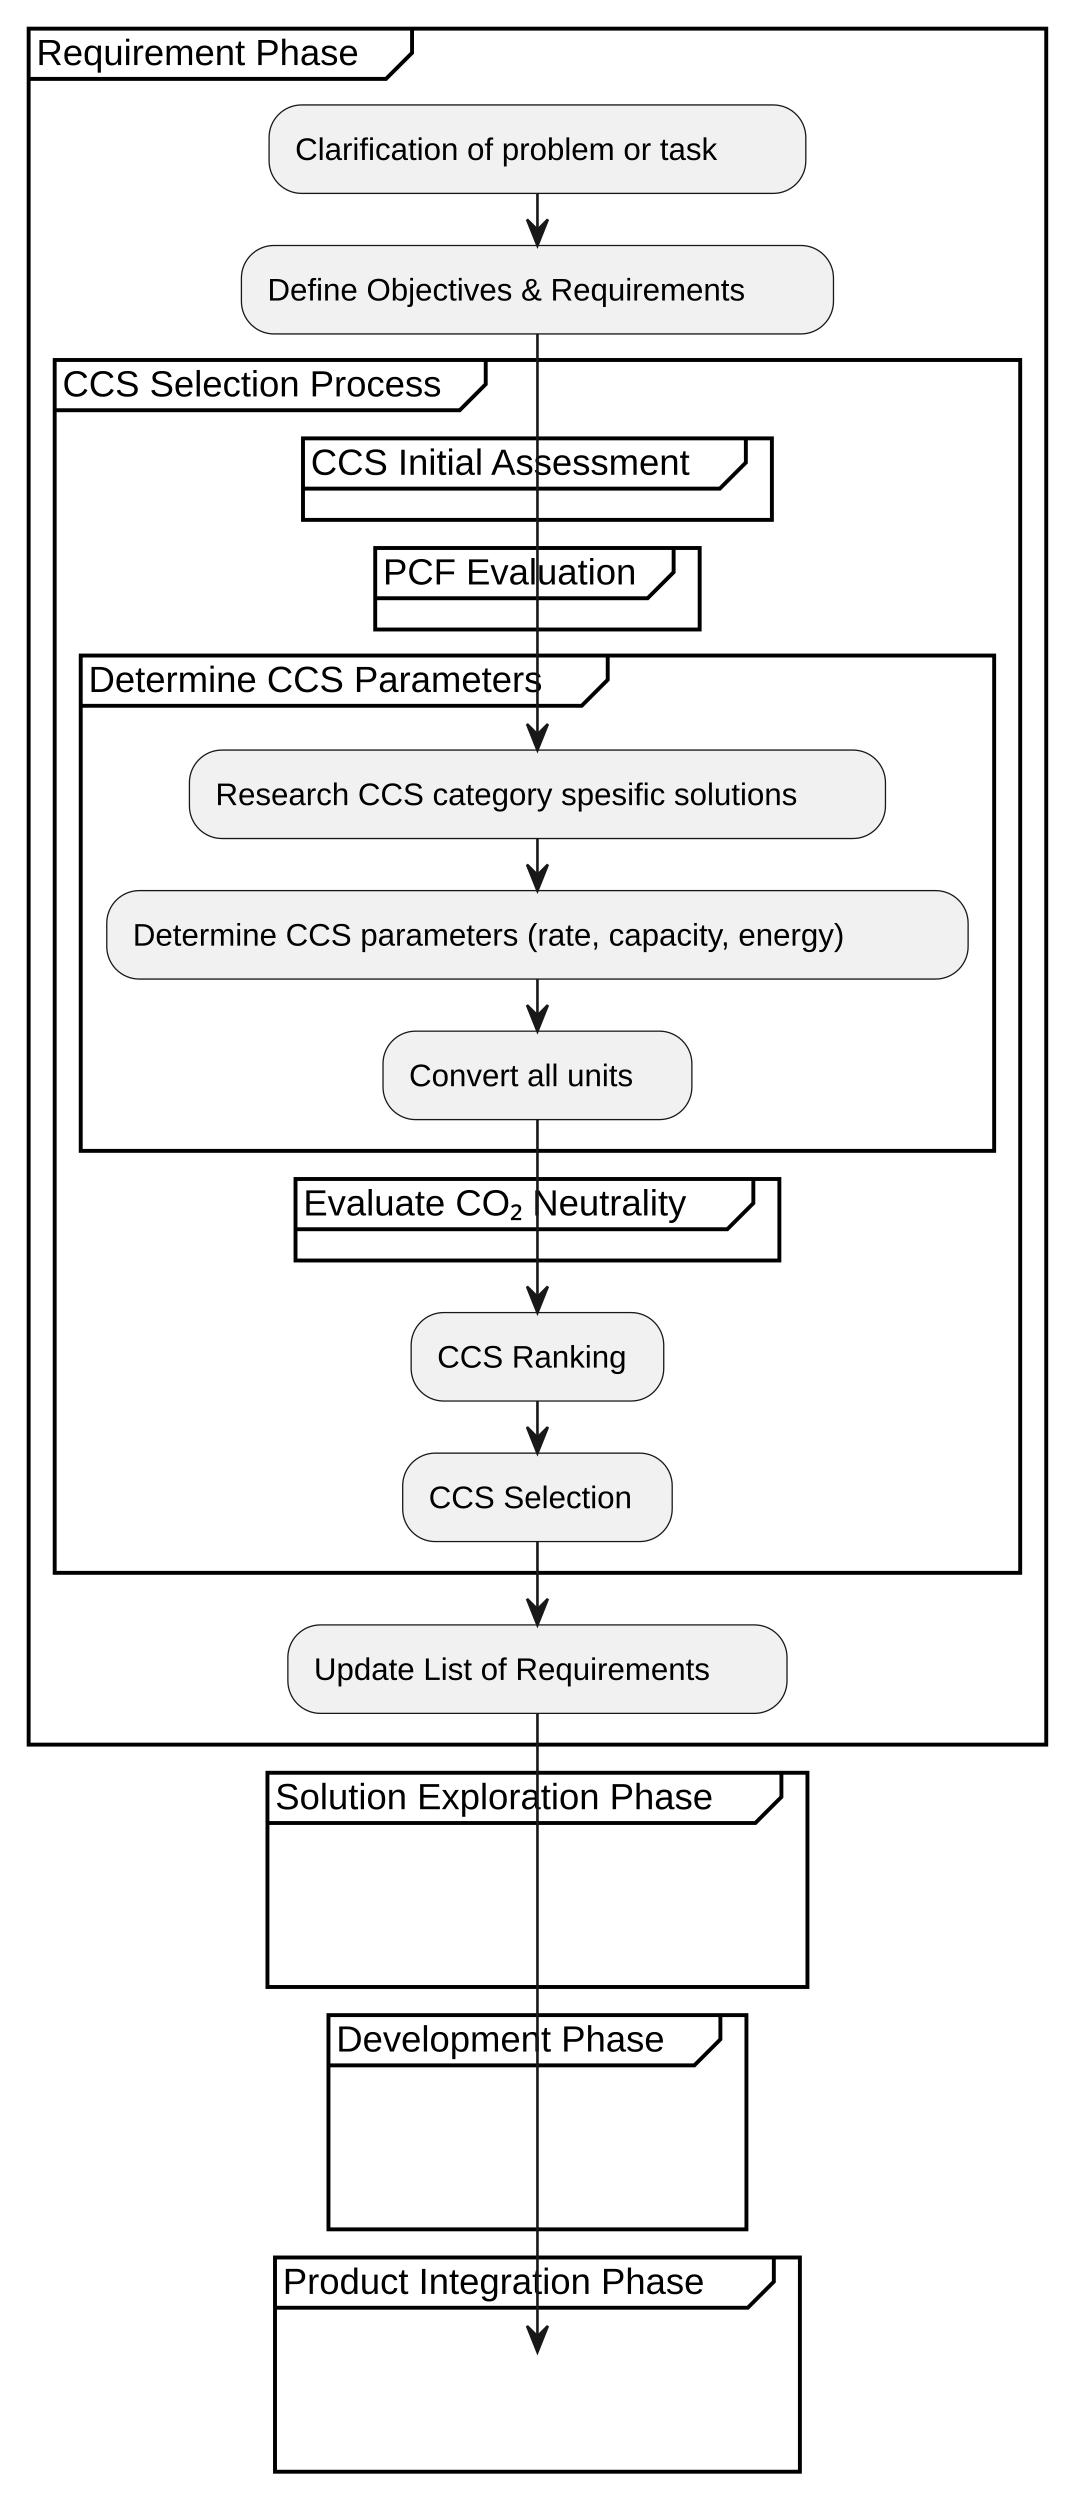
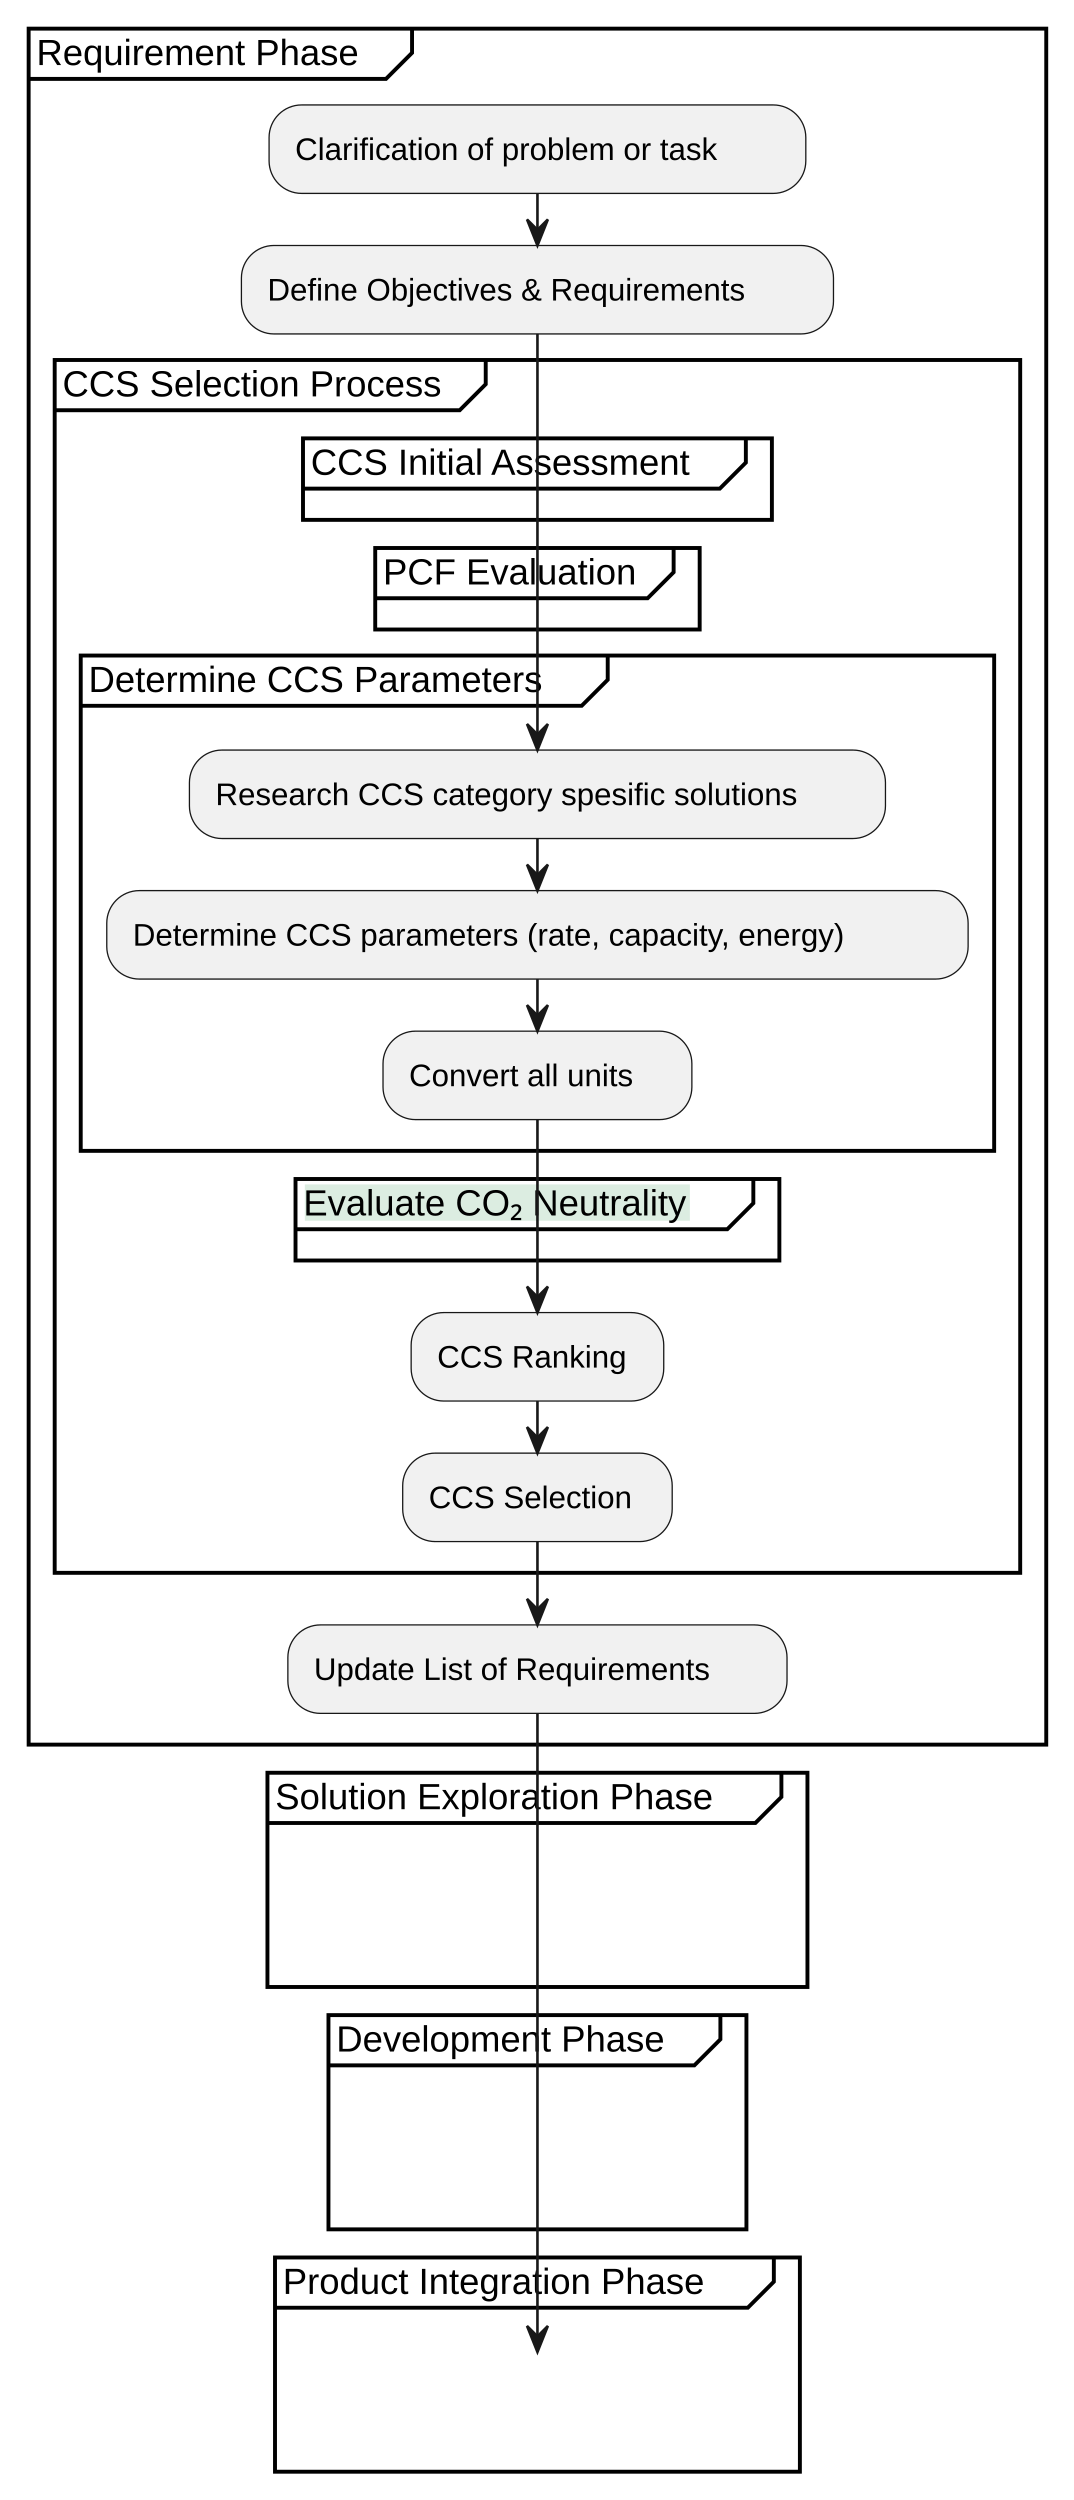
<svg xmlns="http://www.w3.org/2000/svg" width="100%" height="100%" viewBox="0 0 1717 4000" version="1.1" xml:space="preserve" style="fill-rule:evenodd;clip-rule:evenodd;">
+   <rect x="487.759" y="1895.03" width="616.037" height="58.175" style="fill:#77b88a;fill-opacity:0.25;" />
  <g>
    <rect x="45.833" y="45.833" width="1628.16" height="2745.57" style="fill:none;stroke:#000;stroke-width:6.25px;" />
    <path d="M659.269,45.833l0,38.737l-41.666,41.667l-571.77,0" style="fill:none;fill-rule:nonzero;stroke:#000;stroke-width:6.25px;" />
    <text id="req" x="58.333px" y="104.146px" style="font-family:'ArialMT', 'Arial', sans-serif;font-size:58.333px;">Requirement Phase</text>
    <path d="M1289.3,219.987c-0,-28.745 -23.338,-52.083 -52.084,-52.083l-754.606,-0c-28.745,-0 -52.083,23.338 -52.083,52.083l-0,37.37c-0,28.746 23.338,52.083 52.083,52.083l754.606,0c28.746,0 52.084,-23.337 52.084,-52.083l-0,-37.37Z" style="fill:#f1f1f1;stroke:#181818;stroke-width:2.08px;" />
    <text x="472.193px" y="255.981px" style="font-family:'ArialMT', 'Arial', sans-serif;font-size:50px;">Clariﬁcation of problem or task</text>
    <path d="M1333.56,444.857c0,-28.746 -23.338,-52.084 -52.083,-52.084l-843.132,0c-28.745,0 -52.083,23.338 -52.083,52.084l-0,37.37c-0,28.745 23.338,52.083 52.083,52.083l843.132,0c28.745,0 52.083,-23.338 52.083,-52.083l0,-37.37Z" style="fill:#f1f1f1;stroke:#181818;stroke-width:2.08px;" />
    <text x="427.93px" y="480.851px" style="font-family:'ArialMT', 'Arial', sans-serif;font-size:50px;">Deﬁne Objectives &amp; Requirements</text>
    <rect x="87.5" y="575.977" width="1544.82" height="1940.56" style="fill:none;stroke:#000;stroke-width:6.25px;" />
    <path d="M777.157,575.977l-0,38.737l-41.667,41.666l-647.99,0" style="fill:none;fill-rule:nonzero;stroke:#000;stroke-width:6.25px;" />
    <text x="100px" y="634.29px" style="font-family:'ArialMT', 'Arial', sans-serif;font-size:58.333px;">CCS Selection Process</text>
    <rect x="484.794" y="701.388" width="750.236" height="130.404" style="fill:none;stroke:#000;stroke-width:6.25px;" />
    <path d="M1193.36,701.388l0,38.737l-41.666,41.666l-666.903,0" style="fill:none;fill-rule:nonzero;stroke:#000;stroke-width:6.25px;" />
    <text id="_01_1_init" x="497.294px" y="759.7px" style="font-family:'ArialMT', 'Arial', sans-serif;font-size:58.333px;">CCS Initial <tspan x="785.828px 824.736px " y="759.7px 759.7px ">As</tspan>sessment</text>
    <rect x="600.35" y="876.798" width="519.124" height="130.404" style="fill:none;stroke:#000;stroke-width:6.25px;" />
    <path d="M1077.81,876.798l-0,38.737l-41.667,41.667l-435.791,0" style="fill:none;fill-rule:nonzero;stroke:#000;stroke-width:6.25px;" />
    <text id="_01_2_pcf" x="612.85px" y="935.112px" style="font-family:'ArialMT', 'Arial', sans-serif;font-size:58.333px;">PCF Evaluation</text>
    <rect x="129.167" y="1048.87" width="1461.49" height="792.513" style="fill:none;stroke:#000;stroke-width:6.25px;" />
    <path d="M972.347,1048.87l0,38.737l-41.667,41.667l-801.513,-0" style="fill:none;fill-rule:nonzero;stroke:#000;stroke-width:6.25px;" />
    <text id="_01_3_params" x="141.667px" y="1107.18px" style="font-family:'ArialMT', 'Arial', sans-serif;font-size:58.333px;">Determine CCS Parameters</text>
    <path d="M1416.74,1252.19c-0,-28.745 -23.338,-52.083 -52.084,-52.083l-1009.49,-0c-28.746,-0 -52.084,23.338 -52.084,52.083l0,37.37c0,28.746 23.338,52.083 52.084,52.083l1009.49,0c28.746,0 52.084,-23.337 52.084,-52.083l-0,-37.37Z" style="fill:#f1f1f1;stroke:#181818;stroke-width:2.08px;" />
    <text x="344.751px" y="1288.18px" style="font-family:'ArialMT', 'Arial', sans-serif;font-size:50px;">Research CCS category spesiﬁc solutions</text>
    <path d="M1548.99,1477.06c-0,-28.746 -23.338,-52.084 -52.084,-52.084l-1273.99,0c-28.746,0 -52.084,23.338 -52.084,52.084l0,37.37c0,28.745 23.338,52.083 52.084,52.083l1273.99,0c28.746,0 52.084,-23.338 52.084,-52.083l-0,-37.37Z" style="fill:#f1f1f1;stroke:#181818;stroke-width:2.08px;" />
    <text x="212.5px" y="1513.05px" style="font-family:'ArialMT', 'Arial', sans-serif;font-size:50px;">Determine CCS parameters (rate, capacity<tspan x="1153.56px 1167.46px " y="1513.05px 1513.05px ">, </tspan>energy)</text>
    <path d="M1107,1701.93c-0,-28.746 -23.338,-52.084 -52.084,-52.084l-390.006,0c-28.746,0 -52.084,23.338 -52.084,52.084l0,37.37c0,28.745 23.338,52.083 52.084,52.083l390.006,0c28.746,0 52.084,-23.338 52.084,-52.083l-0,-37.37Z" style="fill:#f1f1f1;stroke:#181818;stroke-width:2.08px;" />
    <text x="654.492px" y="1737.92px" style="font-family:'ArialMT', 'Arial', sans-serif;font-size:50px;">Convert all units</text>
    <rect x="472.831" y="1886.39" width="774.162" height="130.404" style="fill:none;stroke:#000;stroke-width:6.25px;" />
    <path d="M1205.33,1886.39l0,38.737l-41.666,41.667l-690.829,-0" style="fill:none;fill-rule:nonzero;stroke:#000;stroke-width:6.25px;" />
    <g id="_01_4_neutrality" transform="matrix(4.16667,0,0,4.16667,485.331,1944.7)">
      <text x="0px" y="0px" style="font-family:'ArialMT', 'Arial', sans-serif;font-size:14px;">Evaluate CO</text>
      <text x="79.372px" y="0px" style="font-family:'MicrosoftSansSerif', 'Microsoft Sans Serif', sans-serif;font-size:14px;">₂</text>
      <text x="87.924px" y="0px" style="font-family:'ArialMT', 'Arial', sans-serif;font-size:14px;">Neutrality</text>
    </g>
    <path d="M1061.98,2152.21c0,-28.746 -23.338,-52.084 -52.083,-52.084l-299.968,0c-28.745,0 -52.083,23.338 -52.083,52.084l-0,37.37c-0,28.745 23.338,52.083 52.083,52.083l299.968,-0c28.745,-0 52.083,-23.338 52.083,-52.083l0,-37.37Z" style="fill:#f1f1f1;stroke:#181818;stroke-width:2.08px;" />
-     <text x="699.512px" y="2188.2px" style="font-family:'ArialMT', 'Arial', sans-serif;font-size:50px;">CCS Ranking</text>
+     <text id="_01_5_rank" x="699.512px" y="2188.2px" style="font-family:'ArialMT', 'Arial', sans-serif;font-size:50px;">CCS Ranking</text>
    <path d="M1075.52,2377.08c-0,-28.745 -23.338,-52.083 -52.084,-52.083l-327.042,-0c-28.746,-0 -52.083,23.338 -52.083,52.083l-0,37.37c-0,28.746 23.337,52.084 52.083,52.084l327.042,-0c28.746,-0 52.084,-23.338 52.084,-52.084l-0,-37.37Z" style="fill:#f1f1f1;stroke:#181818;stroke-width:2.08px;" />
-     <text x="685.974px" y="2413.07px" style="font-family:'ArialMT', 'Arial', sans-serif;font-size:50px;">CCS Selection</text>
+     <text id="_01_6_select" x="685.974px" y="2413.07px" style="font-family:'ArialMT', 'Arial', sans-serif;font-size:50px;">CCS Selection</text>
    <path d="M1259.23,2651.95c-0,-28.745 -23.338,-52.083 -52.084,-52.083l-694.474,-0c-28.746,-0 -52.083,23.338 -52.083,52.083l-0,37.37c-0,28.746 23.337,52.084 52.083,52.084l694.474,-0c28.746,-0 52.084,-23.338 52.084,-52.084l-0,-37.37Z" style="fill:#f1f1f1;stroke:#181818;stroke-width:2.08px;" />
    <text x="502.258px" y="2687.94px" style="font-family:'ArialMT', 'Arial', sans-serif;font-size:50px;">Update List of Requirements</text>
    <rect x="427.913" y="2836.41" width="863.998" height="342.773" style="fill:none;stroke:#000;stroke-width:6.25px;" />
    <path d="M1250.24,2836.41l0,38.737l-41.666,41.666l-780.665,0" style="fill:none;fill-rule:nonzero;stroke:#000;stroke-width:6.25px;" />
    <text id="sol" x="440.413px" y="2894.72px" style="font-family:'ArialMT', 'Arial', sans-serif;font-size:58.333px;">Solution Exploration Phase</text>
    <rect x="525.539" y="3224.19" width="668.746" height="342.773" style="fill:none;stroke:#000;stroke-width:6.25px;" />
    <path d="M1152.62,3224.19l0,38.737l-41.666,41.667l-585.413,-0" style="fill:none;fill-rule:nonzero;stroke:#000;stroke-width:6.25px;" />
    <text id="dev" x="538.039px" y="3282.5px" style="font-family:'ArialMT', 'Arial', sans-serif;font-size:58.333px;">Development Phase</text>
    <rect x="440.005" y="3611.97" width="839.815" height="342.773" style="fill:none;stroke:#000;stroke-width:6.25px;" />
    <path d="M1238.15,3611.97l-0,38.737l-41.667,41.667l-756.481,-0" style="fill:none;fill-rule:nonzero;stroke:#000;stroke-width:6.25px;" />
    <text id="int" x="452.505px" y="3670.28px" style="font-family:'ArialMT', 'Arial', sans-serif;font-size:58.333px;">Product Integration Phase</text>
    <path d="M859.912,309.44l0,83.333" style="fill:none;fill-rule:nonzero;stroke:#181818;stroke-width:4.17px;" />
    <path d="M843.245,351.107l16.667,41.666l16.667,-41.666l-16.667,16.666l-16.667,-16.666Z" style="fill:#181818;fill-rule:nonzero;stroke:#181818;stroke-width:4.17px;" />
    <path d="M859.912,534.31l0,665.796" style="fill:none;fill-rule:nonzero;stroke:#181818;stroke-width:4.17px;" />
    <path d="M843.245,1158.44l16.667,41.667l16.667,-41.667l-16.667,16.667l-16.667,-16.667Z" style="fill:#181818;fill-rule:nonzero;stroke:#181818;stroke-width:4.17px;" />
    <path d="M859.912,1341.64l0,83.333" style="fill:none;fill-rule:nonzero;stroke:#181818;stroke-width:4.17px;" />
    <path d="M843.245,1383.31l16.667,41.666l16.667,-41.666l-16.667,16.666l-16.667,-16.666Z" style="fill:#181818;fill-rule:nonzero;stroke:#181818;stroke-width:4.17px;" />
    <path d="M859.912,1566.51l0,83.333" style="fill:none;fill-rule:nonzero;stroke:#181818;stroke-width:4.17px;" />
    <path d="M843.245,1608.18l16.667,41.666l16.667,-41.666l-16.667,16.666l-16.667,-16.666Z" style="fill:#181818;fill-rule:nonzero;stroke:#181818;stroke-width:4.17px;" />
    <path d="M859.912,1791.38l0,308.744" style="fill:none;fill-rule:nonzero;stroke:#181818;stroke-width:4.17px;" />
    <path d="M843.245,2058.46l16.667,41.666l16.667,-41.666l-16.667,16.666l-16.667,-16.666Z" style="fill:#181818;fill-rule:nonzero;stroke:#181818;stroke-width:4.17px;" />
    <path d="M859.912,2241.66l0,83.333" style="fill:none;fill-rule:nonzero;stroke:#181818;stroke-width:4.17px;" />
    <path d="M843.245,2283.33l16.667,41.667l16.667,-41.667l-16.667,16.667l-16.667,-16.667Z" style="fill:#181818;fill-rule:nonzero;stroke:#181818;stroke-width:4.17px;" />
    <path d="M859.912,2466.53l0,133.333" style="fill:none;fill-rule:nonzero;stroke:#181818;stroke-width:4.17px;" />
    <path d="M843.245,2558.2l16.667,41.667l16.667,-41.667l-16.667,16.667l-16.667,-16.667Z" style="fill:#181818;fill-rule:nonzero;stroke:#181818;stroke-width:4.17px;" />
    <path d="M859.912,2741.35l0,1021.86" style="fill:none;fill-rule:nonzero;stroke:#181818;stroke-width:4.17px;" />
    <path d="M843.245,3721.54l16.667,41.667l16.667,-41.667l-16.667,16.667l-16.667,-16.667Z" style="fill:#181818;fill-rule:nonzero;stroke:#181818;stroke-width:4.17px;" />
  </g>
</svg>
